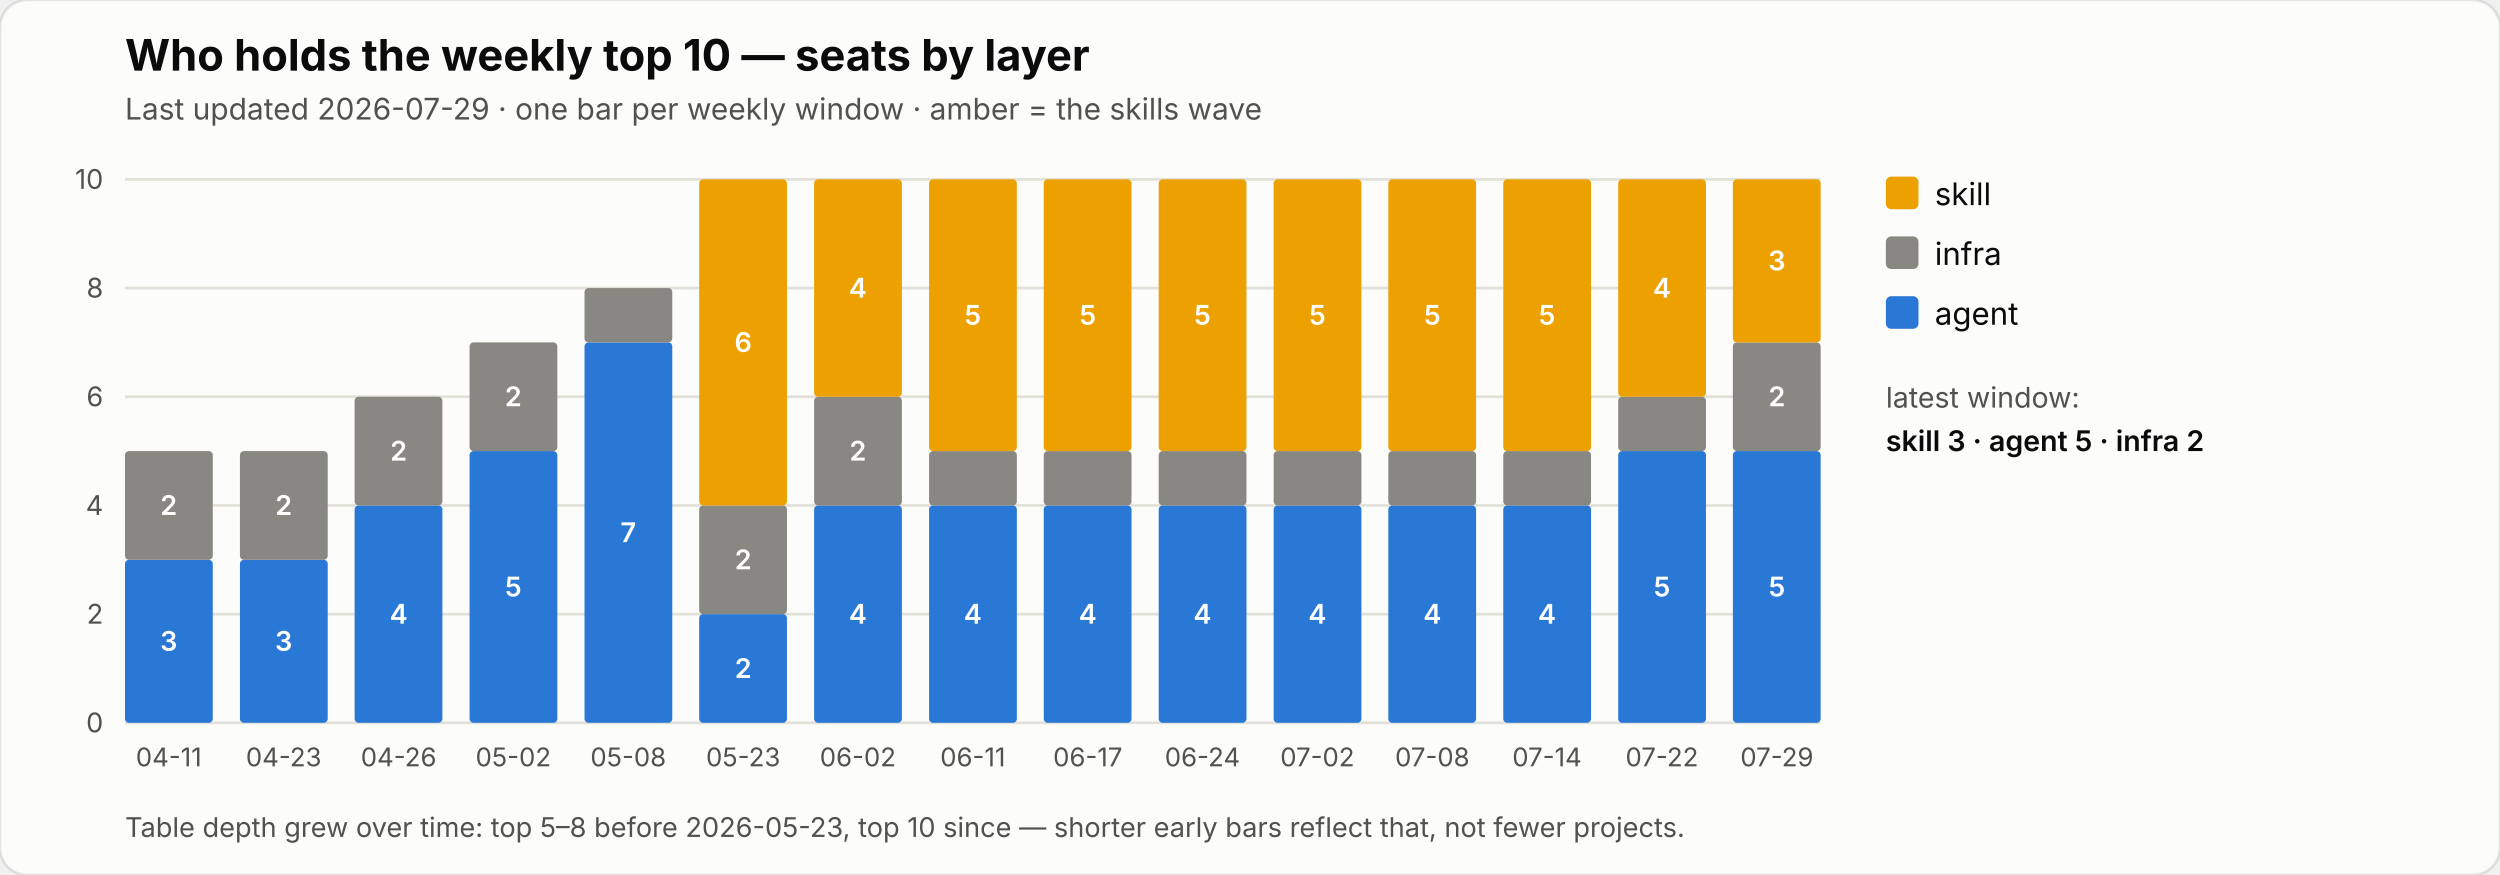
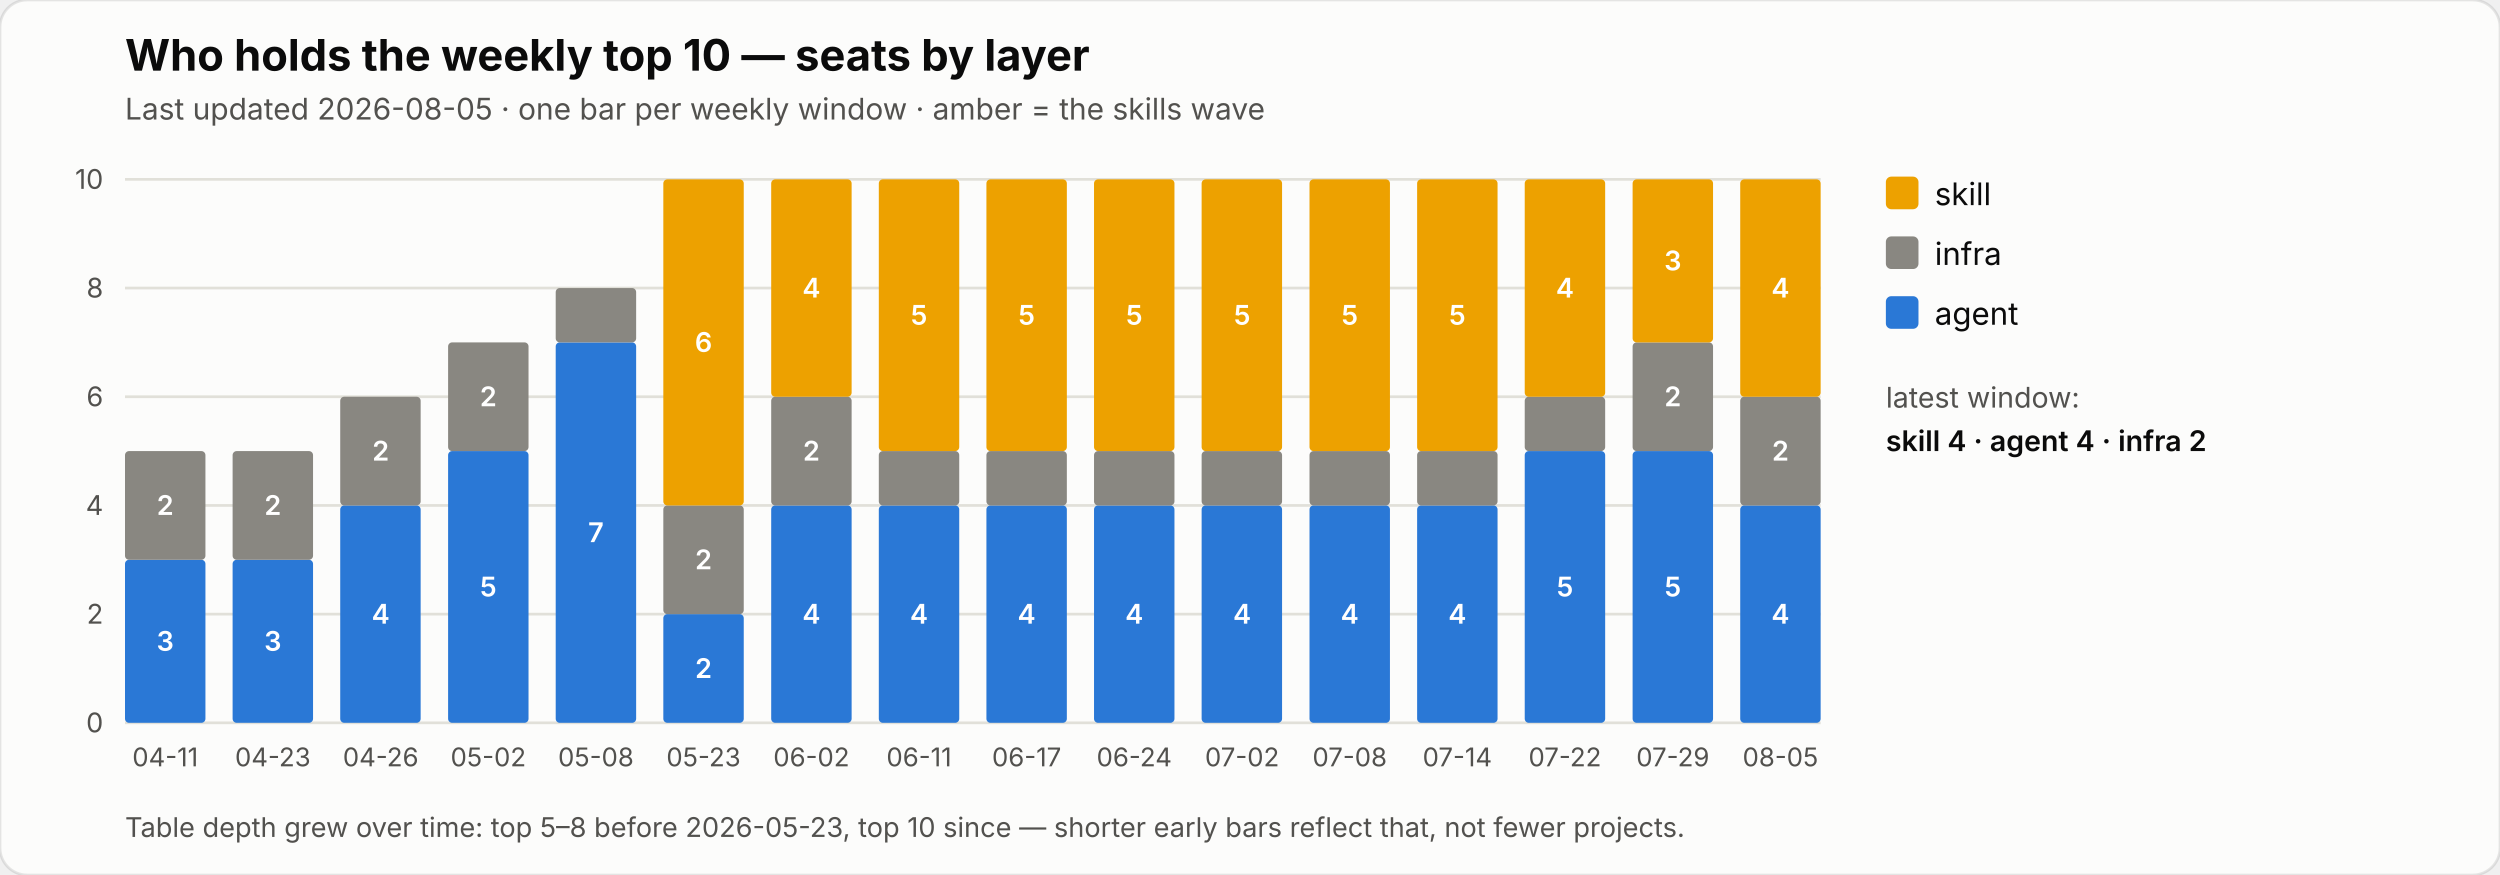
<svg xmlns="http://www.w3.org/2000/svg" width="920" height="322" viewBox="0 0 920 322" font-family="system-ui, -apple-system, sans-serif">
  <rect width="920" height="322" rx="10" fill="#fcfcfb" stroke="rgba(11,11,11,0.10)" />
  <text x="46" y="26" font-size="16" font-weight="700" fill="#0b0b0b">Who holds the weekly top 10 — seats by layer</text>
-   <text x="46" y="44" font-size="11" fill="#52514e">Last updated 2026-07-29 · one bar per weekly window · amber = the skills wave</text>
+   <text x="46" y="44" font-size="11" fill="#52514e">Last updated 2026-08-05 · one bar per weekly window · amber = the skills wave</text>
  <line x1="46" y1="266.0" x2="670" y2="266.0" stroke="#e1e0d9" stroke-width="1" />
  <text x="38" y="269.5" font-size="10" fill="#52514e" text-anchor="end">0</text>
  <line x1="46" y1="226.0" x2="670" y2="226.0" stroke="#e1e0d9" stroke-width="1" />
  <text x="38" y="229.5" font-size="10" fill="#52514e" text-anchor="end">2</text>
  <line x1="46" y1="186.0" x2="670" y2="186.0" stroke="#e1e0d9" stroke-width="1" />
  <text x="38" y="189.5" font-size="10" fill="#52514e" text-anchor="end">4</text>
  <line x1="46" y1="146.0" x2="670" y2="146.0" stroke="#e1e0d9" stroke-width="1" />
  <text x="38" y="149.5" font-size="10" fill="#52514e" text-anchor="end">6</text>
  <line x1="46" y1="106.0" x2="670" y2="106.0" stroke="#e1e0d9" stroke-width="1" />
  <text x="38" y="109.5" font-size="10" fill="#52514e" text-anchor="end">8</text>
  <line x1="46" y1="66.0" x2="670" y2="66.0" stroke="#e1e0d9" stroke-width="1" />
  <text x="38" y="69.5" font-size="10" fill="#52514e" text-anchor="end">10</text>
-   <rect x="46.0" y="206.0" width="32.3" height="60.0" fill="#2a78d6" rx="1.5" />
-   <text x="62.1" y="239.5" font-size="10" font-weight="600" fill="#ffffff" text-anchor="middle">3</text>
-   <rect x="46.0" y="166.0" width="32.3" height="40.0" fill="#898781" rx="1.5" />
-   <text x="62.1" y="189.5" font-size="10" font-weight="600" fill="#ffffff" text-anchor="middle">2</text>
-   <text x="62.1" y="282" font-size="9.5" fill="#52514e" text-anchor="middle">04-11</text>
-   <rect x="88.3" y="206.0" width="32.3" height="60.0" fill="#2a78d6" rx="1.5" />
-   <text x="104.4" y="239.5" font-size="10" font-weight="600" fill="#ffffff" text-anchor="middle">3</text>
-   <rect x="88.3" y="166.0" width="32.3" height="40.0" fill="#898781" rx="1.5" />
-   <text x="104.4" y="189.5" font-size="10" font-weight="600" fill="#ffffff" text-anchor="middle">2</text>
-   <text x="104.4" y="282" font-size="9.5" fill="#52514e" text-anchor="middle">04-23</text>
-   <rect x="130.5" y="186.0" width="32.3" height="80.0" fill="#2a78d6" rx="1.5" />
-   <text x="146.7" y="229.5" font-size="10" font-weight="600" fill="#ffffff" text-anchor="middle">4</text>
-   <rect x="130.5" y="146.0" width="32.3" height="40.0" fill="#898781" rx="1.5" />
-   <text x="146.7" y="169.5" font-size="10" font-weight="600" fill="#ffffff" text-anchor="middle">2</text>
-   <text x="146.7" y="282" font-size="9.5" fill="#52514e" text-anchor="middle">04-26</text>
-   <rect x="172.8" y="166.0" width="32.3" height="100.0" fill="#2a78d6" rx="1.5" />
-   <text x="188.9" y="219.5" font-size="10" font-weight="600" fill="#ffffff" text-anchor="middle">5</text>
-   <rect x="172.8" y="126.0" width="32.3" height="40.0" fill="#898781" rx="1.5" />
-   <text x="188.9" y="149.5" font-size="10" font-weight="600" fill="#ffffff" text-anchor="middle">2</text>
-   <text x="188.9" y="282" font-size="9.5" fill="#52514e" text-anchor="middle">05-02</text>
-   <rect x="215.1" y="126.0" width="32.3" height="140.0" fill="#2a78d6" rx="1.5" />
-   <text x="231.2" y="199.5" font-size="10" font-weight="600" fill="#ffffff" text-anchor="middle">7</text>
-   <rect x="215.1" y="106.0" width="32.3" height="20.0" fill="#898781" rx="1.5" />
-   <text x="231.2" y="282" font-size="9.5" fill="#52514e" text-anchor="middle">05-08</text>
-   <rect x="257.3" y="226.0" width="32.3" height="40.0" fill="#2a78d6" rx="1.5" />
-   <text x="273.5" y="249.5" font-size="10" font-weight="600" fill="#ffffff" text-anchor="middle">2</text>
-   <rect x="257.3" y="186.0" width="32.3" height="40.0" fill="#898781" rx="1.5" />
-   <text x="273.5" y="209.5" font-size="10" font-weight="600" fill="#ffffff" text-anchor="middle">2</text>
-   <rect x="257.3" y="66.0" width="32.3" height="120.0" fill="#eda100" rx="1.5" />
-   <text x="273.5" y="129.5" font-size="10" font-weight="600" fill="#ffffff" text-anchor="middle">6</text>
-   <text x="273.5" y="282" font-size="9.5" fill="#52514e" text-anchor="middle">05-23</text>
-   <rect x="299.6" y="186.0" width="32.3" height="80.0" fill="#2a78d6" rx="1.5" />
-   <text x="315.7" y="229.5" font-size="10" font-weight="600" fill="#ffffff" text-anchor="middle">4</text>
-   <rect x="299.6" y="146.0" width="32.3" height="40.0" fill="#898781" rx="1.5" />
-   <text x="315.7" y="169.5" font-size="10" font-weight="600" fill="#ffffff" text-anchor="middle">2</text>
-   <rect x="299.6" y="66.0" width="32.3" height="80.0" fill="#eda100" rx="1.5" />
-   <text x="315.7" y="109.5" font-size="10" font-weight="600" fill="#ffffff" text-anchor="middle">4</text>
-   <text x="315.7" y="282" font-size="9.5" fill="#52514e" text-anchor="middle">06-02</text>
-   <rect x="341.9" y="186.0" width="32.3" height="80.0" fill="#2a78d6" rx="1.5" />
-   <text x="358.0" y="229.5" font-size="10" font-weight="600" fill="#ffffff" text-anchor="middle">4</text>
-   <rect x="341.9" y="166.0" width="32.3" height="20.0" fill="#898781" rx="1.5" />
-   <rect x="341.9" y="66.0" width="32.3" height="100.0" fill="#eda100" rx="1.5" />
-   <text x="358.0" y="119.5" font-size="10" font-weight="600" fill="#ffffff" text-anchor="middle">5</text>
-   <text x="358.0" y="282" font-size="9.5" fill="#52514e" text-anchor="middle">06-11</text>
-   <rect x="384.1" y="186.0" width="32.3" height="80.0" fill="#2a78d6" rx="1.5" />
-   <text x="400.3" y="229.5" font-size="10" font-weight="600" fill="#ffffff" text-anchor="middle">4</text>
-   <rect x="384.1" y="166.0" width="32.3" height="20.0" fill="#898781" rx="1.5" />
-   <rect x="384.1" y="66.0" width="32.3" height="100.0" fill="#eda100" rx="1.5" />
-   <text x="400.3" y="119.5" font-size="10" font-weight="600" fill="#ffffff" text-anchor="middle">5</text>
-   <text x="400.3" y="282" font-size="9.5" fill="#52514e" text-anchor="middle">06-17</text>
-   <rect x="426.4" y="186.0" width="32.3" height="80.0" fill="#2a78d6" rx="1.5" />
-   <text x="442.5" y="229.5" font-size="10" font-weight="600" fill="#ffffff" text-anchor="middle">4</text>
-   <rect x="426.4" y="166.0" width="32.3" height="20.0" fill="#898781" rx="1.5" />
-   <rect x="426.4" y="66.0" width="32.3" height="100.0" fill="#eda100" rx="1.5" />
-   <text x="442.5" y="119.5" font-size="10" font-weight="600" fill="#ffffff" text-anchor="middle">5</text>
-   <text x="442.5" y="282" font-size="9.5" fill="#52514e" text-anchor="middle">06-24</text>
-   <rect x="468.7" y="186.0" width="32.3" height="80.0" fill="#2a78d6" rx="1.5" />
-   <text x="484.8" y="229.5" font-size="10" font-weight="600" fill="#ffffff" text-anchor="middle">4</text>
-   <rect x="468.7" y="166.0" width="32.3" height="20.0" fill="#898781" rx="1.5" />
-   <rect x="468.7" y="66.0" width="32.3" height="100.0" fill="#eda100" rx="1.5" />
-   <text x="484.8" y="119.5" font-size="10" font-weight="600" fill="#ffffff" text-anchor="middle">5</text>
-   <text x="484.8" y="282" font-size="9.5" fill="#52514e" text-anchor="middle">07-02</text>
-   <rect x="510.9" y="186.0" width="32.3" height="80.0" fill="#2a78d6" rx="1.5" />
-   <text x="527.1" y="229.5" font-size="10" font-weight="600" fill="#ffffff" text-anchor="middle">4</text>
-   <rect x="510.9" y="166.0" width="32.3" height="20.0" fill="#898781" rx="1.5" />
-   <rect x="510.9" y="66.0" width="32.3" height="100.0" fill="#eda100" rx="1.5" />
-   <text x="527.1" y="119.5" font-size="10" font-weight="600" fill="#ffffff" text-anchor="middle">5</text>
-   <text x="527.1" y="282" font-size="9.5" fill="#52514e" text-anchor="middle">07-08</text>
-   <rect x="553.2" y="186.0" width="32.3" height="80.0" fill="#2a78d6" rx="1.5" />
-   <text x="569.3" y="229.5" font-size="10" font-weight="600" fill="#ffffff" text-anchor="middle">4</text>
-   <rect x="553.2" y="166.0" width="32.3" height="20.0" fill="#898781" rx="1.5" />
-   <rect x="553.2" y="66.0" width="32.3" height="100.0" fill="#eda100" rx="1.5" />
-   <text x="569.3" y="119.5" font-size="10" font-weight="600" fill="#ffffff" text-anchor="middle">5</text>
-   <text x="569.3" y="282" font-size="9.5" fill="#52514e" text-anchor="middle">07-14</text>
-   <rect x="595.5" y="166.0" width="32.3" height="100.0" fill="#2a78d6" rx="1.5" />
-   <text x="611.6" y="219.5" font-size="10" font-weight="600" fill="#ffffff" text-anchor="middle">5</text>
-   <rect x="595.5" y="146.0" width="32.3" height="20.0" fill="#898781" rx="1.5" />
-   <rect x="595.5" y="66.0" width="32.3" height="80.0" fill="#eda100" rx="1.5" />
-   <text x="611.6" y="109.5" font-size="10" font-weight="600" fill="#ffffff" text-anchor="middle">4</text>
-   <text x="611.6" y="282" font-size="9.5" fill="#52514e" text-anchor="middle">07-22</text>
-   <rect x="637.7" y="166.0" width="32.3" height="100.0" fill="#2a78d6" rx="1.5" />
-   <text x="653.9" y="219.5" font-size="10" font-weight="600" fill="#ffffff" text-anchor="middle">5</text>
-   <rect x="637.7" y="126.0" width="32.3" height="40.0" fill="#898781" rx="1.5" />
-   <text x="653.9" y="149.5" font-size="10" font-weight="600" fill="#ffffff" text-anchor="middle">2</text>
-   <rect x="637.7" y="66.0" width="32.3" height="60.0" fill="#eda100" rx="1.5" />
-   <text x="653.9" y="99.5" font-size="10" font-weight="600" fill="#ffffff" text-anchor="middle">3</text>
-   <text x="653.9" y="282" font-size="9.5" fill="#52514e" text-anchor="middle">07-29</text>
+   <rect x="46.0" y="206.0" width="29.6" height="60.0" fill="#2a78d6" rx="1.5" />
+   <text x="60.8" y="239.5" font-size="10" font-weight="600" fill="#ffffff" text-anchor="middle">3</text>
+   <rect x="46.0" y="166.0" width="29.6" height="40.0" fill="#898781" rx="1.5" />
+   <text x="60.8" y="189.5" font-size="10" font-weight="600" fill="#ffffff" text-anchor="middle">2</text>
+   <text x="60.8" y="282" font-size="9.5" fill="#52514e" text-anchor="middle">04-11</text>
+   <rect x="85.6" y="206.0" width="29.6" height="60.0" fill="#2a78d6" rx="1.5" />
+   <text x="100.4" y="239.5" font-size="10" font-weight="600" fill="#ffffff" text-anchor="middle">3</text>
+   <rect x="85.6" y="166.0" width="29.6" height="40.0" fill="#898781" rx="1.5" />
+   <text x="100.4" y="189.5" font-size="10" font-weight="600" fill="#ffffff" text-anchor="middle">2</text>
+   <text x="100.4" y="282" font-size="9.5" fill="#52514e" text-anchor="middle">04-23</text>
+   <rect x="125.2" y="186.0" width="29.6" height="80.0" fill="#2a78d6" rx="1.5" />
+   <text x="140.1" y="229.5" font-size="10" font-weight="600" fill="#ffffff" text-anchor="middle">4</text>
+   <rect x="125.2" y="146.0" width="29.6" height="40.0" fill="#898781" rx="1.5" />
+   <text x="140.1" y="169.5" font-size="10" font-weight="600" fill="#ffffff" text-anchor="middle">2</text>
+   <text x="140.1" y="282" font-size="9.5" fill="#52514e" text-anchor="middle">04-26</text>
+   <rect x="164.9" y="166.0" width="29.6" height="100.0" fill="#2a78d6" rx="1.5" />
+   <text x="179.7" y="219.5" font-size="10" font-weight="600" fill="#ffffff" text-anchor="middle">5</text>
+   <rect x="164.9" y="126.0" width="29.6" height="40.0" fill="#898781" rx="1.5" />
+   <text x="179.7" y="149.5" font-size="10" font-weight="600" fill="#ffffff" text-anchor="middle">2</text>
+   <text x="179.7" y="282" font-size="9.5" fill="#52514e" text-anchor="middle">05-02</text>
+   <rect x="204.5" y="126.0" width="29.6" height="140.0" fill="#2a78d6" rx="1.5" />
+   <text x="219.3" y="199.5" font-size="10" font-weight="600" fill="#ffffff" text-anchor="middle">7</text>
+   <rect x="204.5" y="106.0" width="29.6" height="20.0" fill="#898781" rx="1.5" />
+   <text x="219.3" y="282" font-size="9.5" fill="#52514e" text-anchor="middle">05-08</text>
+   <rect x="244.1" y="226.0" width="29.6" height="40.0" fill="#2a78d6" rx="1.5" />
+   <text x="258.9" y="249.5" font-size="10" font-weight="600" fill="#ffffff" text-anchor="middle">2</text>
+   <rect x="244.1" y="186.0" width="29.6" height="40.0" fill="#898781" rx="1.5" />
+   <text x="258.9" y="209.5" font-size="10" font-weight="600" fill="#ffffff" text-anchor="middle">2</text>
+   <rect x="244.1" y="66.0" width="29.6" height="120.0" fill="#eda100" rx="1.5" />
+   <text x="258.9" y="129.5" font-size="10" font-weight="600" fill="#ffffff" text-anchor="middle">6</text>
+   <text x="258.9" y="282" font-size="9.5" fill="#52514e" text-anchor="middle">05-23</text>
+   <rect x="283.8" y="186.0" width="29.6" height="80.0" fill="#2a78d6" rx="1.5" />
+   <text x="298.6" y="229.5" font-size="10" font-weight="600" fill="#ffffff" text-anchor="middle">4</text>
+   <rect x="283.8" y="146.0" width="29.6" height="40.0" fill="#898781" rx="1.5" />
+   <text x="298.6" y="169.5" font-size="10" font-weight="600" fill="#ffffff" text-anchor="middle">2</text>
+   <rect x="283.8" y="66.0" width="29.6" height="80.0" fill="#eda100" rx="1.5" />
+   <text x="298.6" y="109.5" font-size="10" font-weight="600" fill="#ffffff" text-anchor="middle">4</text>
+   <text x="298.6" y="282" font-size="9.5" fill="#52514e" text-anchor="middle">06-02</text>
+   <rect x="323.4" y="186.0" width="29.6" height="80.0" fill="#2a78d6" rx="1.5" />
+   <text x="338.2" y="229.5" font-size="10" font-weight="600" fill="#ffffff" text-anchor="middle">4</text>
+   <rect x="323.4" y="166.0" width="29.6" height="20.0" fill="#898781" rx="1.5" />
+   <rect x="323.4" y="66.0" width="29.6" height="100.0" fill="#eda100" rx="1.5" />
+   <text x="338.2" y="119.5" font-size="10" font-weight="600" fill="#ffffff" text-anchor="middle">5</text>
+   <text x="338.2" y="282" font-size="9.5" fill="#52514e" text-anchor="middle">06-11</text>
+   <rect x="363.0" y="186.0" width="29.6" height="80.0" fill="#2a78d6" rx="1.5" />
+   <text x="377.8" y="229.5" font-size="10" font-weight="600" fill="#ffffff" text-anchor="middle">4</text>
+   <rect x="363.0" y="166.0" width="29.6" height="20.0" fill="#898781" rx="1.5" />
+   <rect x="363.0" y="66.0" width="29.6" height="100.0" fill="#eda100" rx="1.5" />
+   <text x="377.8" y="119.5" font-size="10" font-weight="600" fill="#ffffff" text-anchor="middle">5</text>
+   <text x="377.8" y="282" font-size="9.5" fill="#52514e" text-anchor="middle">06-17</text>
+   <rect x="402.6" y="186.0" width="29.6" height="80.0" fill="#2a78d6" rx="1.5" />
+   <text x="417.4" y="229.5" font-size="10" font-weight="600" fill="#ffffff" text-anchor="middle">4</text>
+   <rect x="402.6" y="166.0" width="29.6" height="20.0" fill="#898781" rx="1.5" />
+   <rect x="402.6" y="66.0" width="29.6" height="100.0" fill="#eda100" rx="1.5" />
+   <text x="417.4" y="119.5" font-size="10" font-weight="600" fill="#ffffff" text-anchor="middle">5</text>
+   <text x="417.4" y="282" font-size="9.5" fill="#52514e" text-anchor="middle">06-24</text>
+   <rect x="442.2" y="186.0" width="29.6" height="80.0" fill="#2a78d6" rx="1.5" />
+   <text x="457.1" y="229.5" font-size="10" font-weight="600" fill="#ffffff" text-anchor="middle">4</text>
+   <rect x="442.2" y="166.0" width="29.6" height="20.0" fill="#898781" rx="1.5" />
+   <rect x="442.2" y="66.0" width="29.6" height="100.0" fill="#eda100" rx="1.5" />
+   <text x="457.1" y="119.5" font-size="10" font-weight="600" fill="#ffffff" text-anchor="middle">5</text>
+   <text x="457.1" y="282" font-size="9.5" fill="#52514e" text-anchor="middle">07-02</text>
+   <rect x="481.9" y="186.0" width="29.6" height="80.0" fill="#2a78d6" rx="1.5" />
+   <text x="496.7" y="229.5" font-size="10" font-weight="600" fill="#ffffff" text-anchor="middle">4</text>
+   <rect x="481.9" y="166.0" width="29.6" height="20.0" fill="#898781" rx="1.5" />
+   <rect x="481.9" y="66.0" width="29.6" height="100.0" fill="#eda100" rx="1.5" />
+   <text x="496.7" y="119.5" font-size="10" font-weight="600" fill="#ffffff" text-anchor="middle">5</text>
+   <text x="496.7" y="282" font-size="9.5" fill="#52514e" text-anchor="middle">07-08</text>
+   <rect x="521.5" y="186.0" width="29.6" height="80.0" fill="#2a78d6" rx="1.5" />
+   <text x="536.3" y="229.5" font-size="10" font-weight="600" fill="#ffffff" text-anchor="middle">4</text>
+   <rect x="521.5" y="166.0" width="29.6" height="20.0" fill="#898781" rx="1.5" />
+   <rect x="521.5" y="66.0" width="29.6" height="100.0" fill="#eda100" rx="1.5" />
+   <text x="536.3" y="119.5" font-size="10" font-weight="600" fill="#ffffff" text-anchor="middle">5</text>
+   <text x="536.3" y="282" font-size="9.5" fill="#52514e" text-anchor="middle">07-14</text>
+   <rect x="561.1" y="166.0" width="29.6" height="100.0" fill="#2a78d6" rx="1.5" />
+   <text x="575.9" y="219.5" font-size="10" font-weight="600" fill="#ffffff" text-anchor="middle">5</text>
+   <rect x="561.1" y="146.0" width="29.6" height="20.0" fill="#898781" rx="1.5" />
+   <rect x="561.1" y="66.0" width="29.6" height="80.0" fill="#eda100" rx="1.5" />
+   <text x="575.9" y="109.5" font-size="10" font-weight="600" fill="#ffffff" text-anchor="middle">4</text>
+   <text x="575.9" y="282" font-size="9.5" fill="#52514e" text-anchor="middle">07-22</text>
+   <rect x="600.8" y="166.0" width="29.6" height="100.0" fill="#2a78d6" rx="1.5" />
+   <text x="615.6" y="219.5" font-size="10" font-weight="600" fill="#ffffff" text-anchor="middle">5</text>
+   <rect x="600.8" y="126.0" width="29.6" height="40.0" fill="#898781" rx="1.5" />
+   <text x="615.6" y="149.5" font-size="10" font-weight="600" fill="#ffffff" text-anchor="middle">2</text>
+   <rect x="600.8" y="66.0" width="29.6" height="60.0" fill="#eda100" rx="1.5" />
+   <text x="615.6" y="99.5" font-size="10" font-weight="600" fill="#ffffff" text-anchor="middle">3</text>
+   <text x="615.6" y="282" font-size="9.5" fill="#52514e" text-anchor="middle">07-29</text>
+   <rect x="640.4" y="186.0" width="29.6" height="80.0" fill="#2a78d6" rx="1.5" />
+   <text x="655.2" y="229.5" font-size="10" font-weight="600" fill="#ffffff" text-anchor="middle">4</text>
+   <rect x="640.4" y="146.0" width="29.6" height="40.0" fill="#898781" rx="1.5" />
+   <text x="655.2" y="169.5" font-size="10" font-weight="600" fill="#ffffff" text-anchor="middle">2</text>
+   <rect x="640.4" y="66.0" width="29.6" height="80.0" fill="#eda100" rx="1.5" />
+   <text x="655.2" y="109.5" font-size="10" font-weight="600" fill="#ffffff" text-anchor="middle">4</text>
+   <text x="655.2" y="282" font-size="9.5" fill="#52514e" text-anchor="middle">08-05</text>
  <rect x="694" y="65" width="12" height="12" rx="2" fill="#eda100" />
  <text x="712" y="75.5" font-size="11.5" fill="#0b0b0b">skill</text>
  <rect x="694" y="87" width="12" height="12" rx="2" fill="#898781" />
  <text x="712" y="97.5" font-size="11.5" fill="#0b0b0b">infra</text>
  <rect x="694" y="109" width="12" height="12" rx="2" fill="#2a78d6" />
  <text x="712" y="119.5" font-size="11.5" fill="#0b0b0b">agent</text>
  <text x="694" y="150" font-size="10.5" fill="#52514e">latest window:</text>
-   <text x="694" y="166" font-size="10.5" font-weight="600" fill="#0b0b0b">skill 3 · agent 5 · infra 2</text>
+   <text x="694" y="166" font-size="10.5" font-weight="600" fill="#0b0b0b">skill 4 · agent 4 · infra 2</text>
  <text x="46" y="308" font-size="10" fill="#52514e">Table depth grew over time: top 5–8 before 2026-05-23, top 10 since — shorter early bars reflect that, not fewer projects.</text>
</svg>
